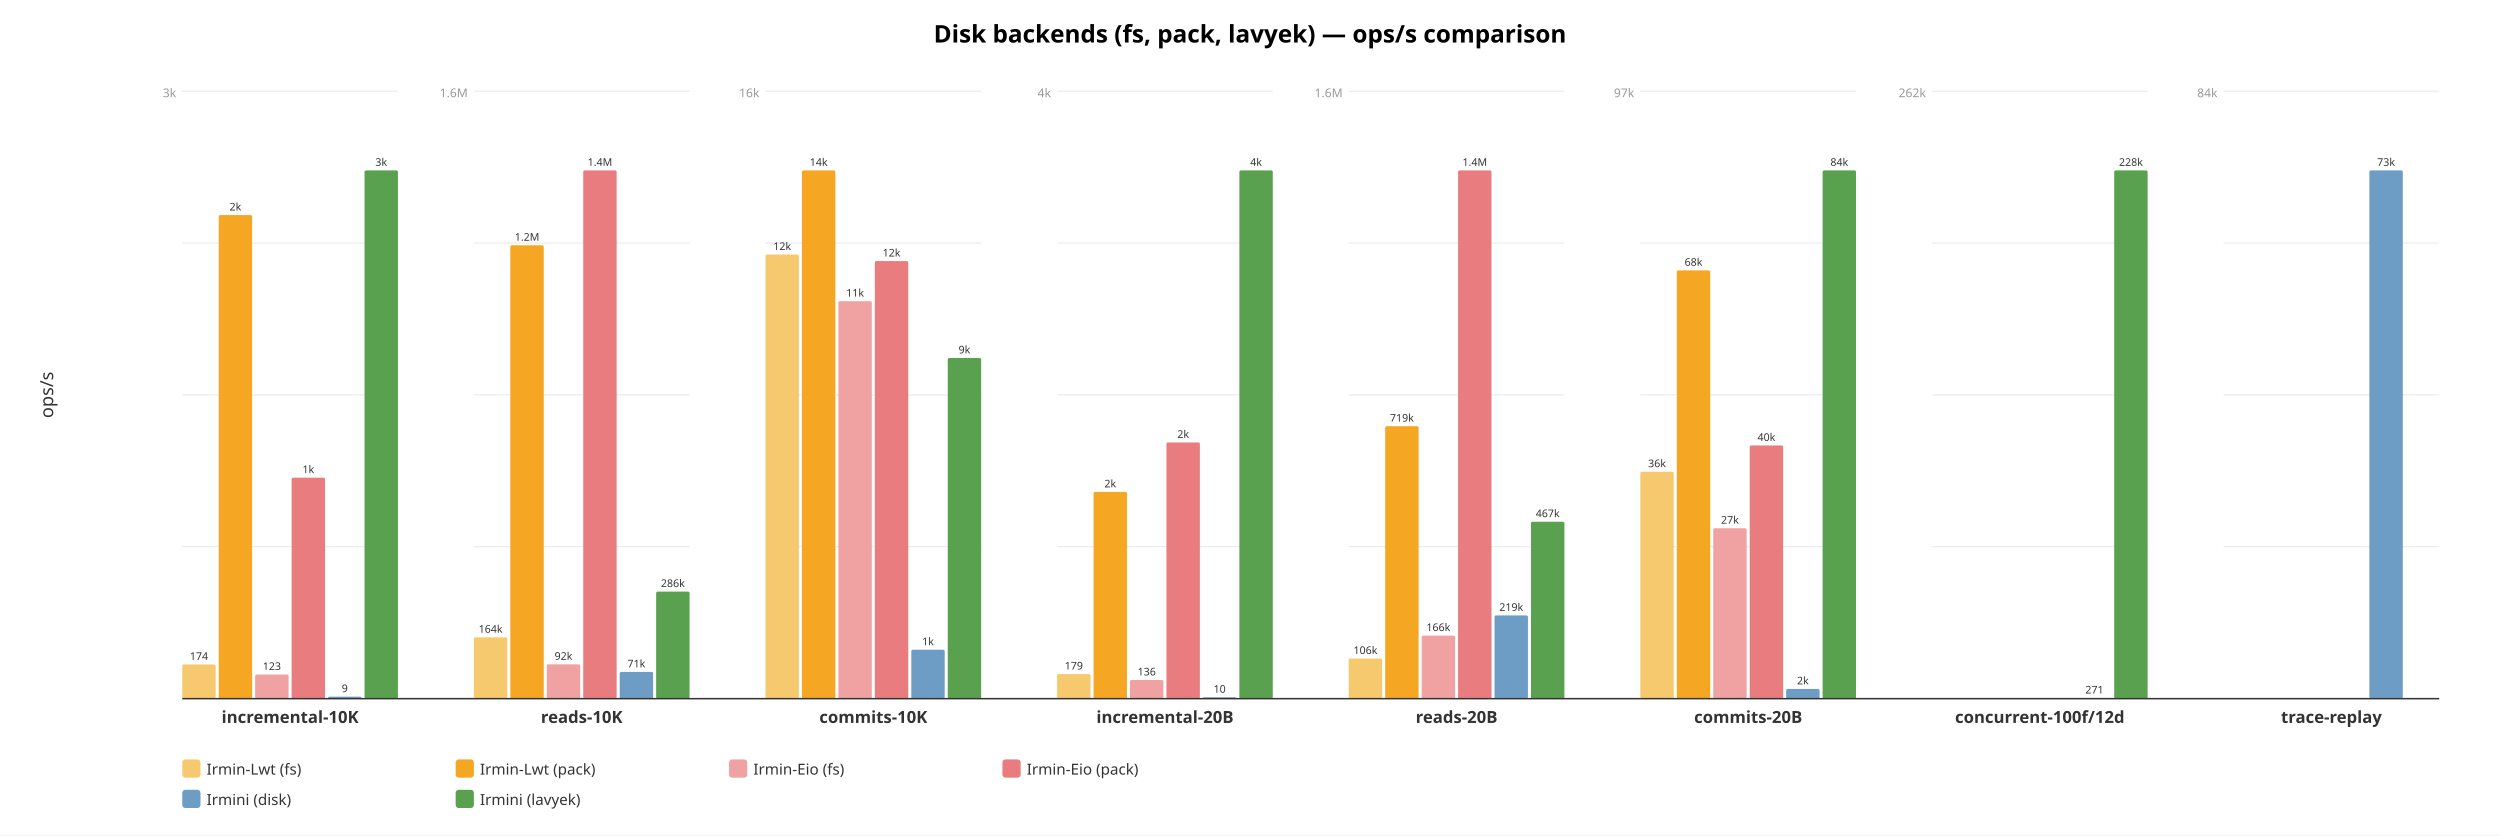
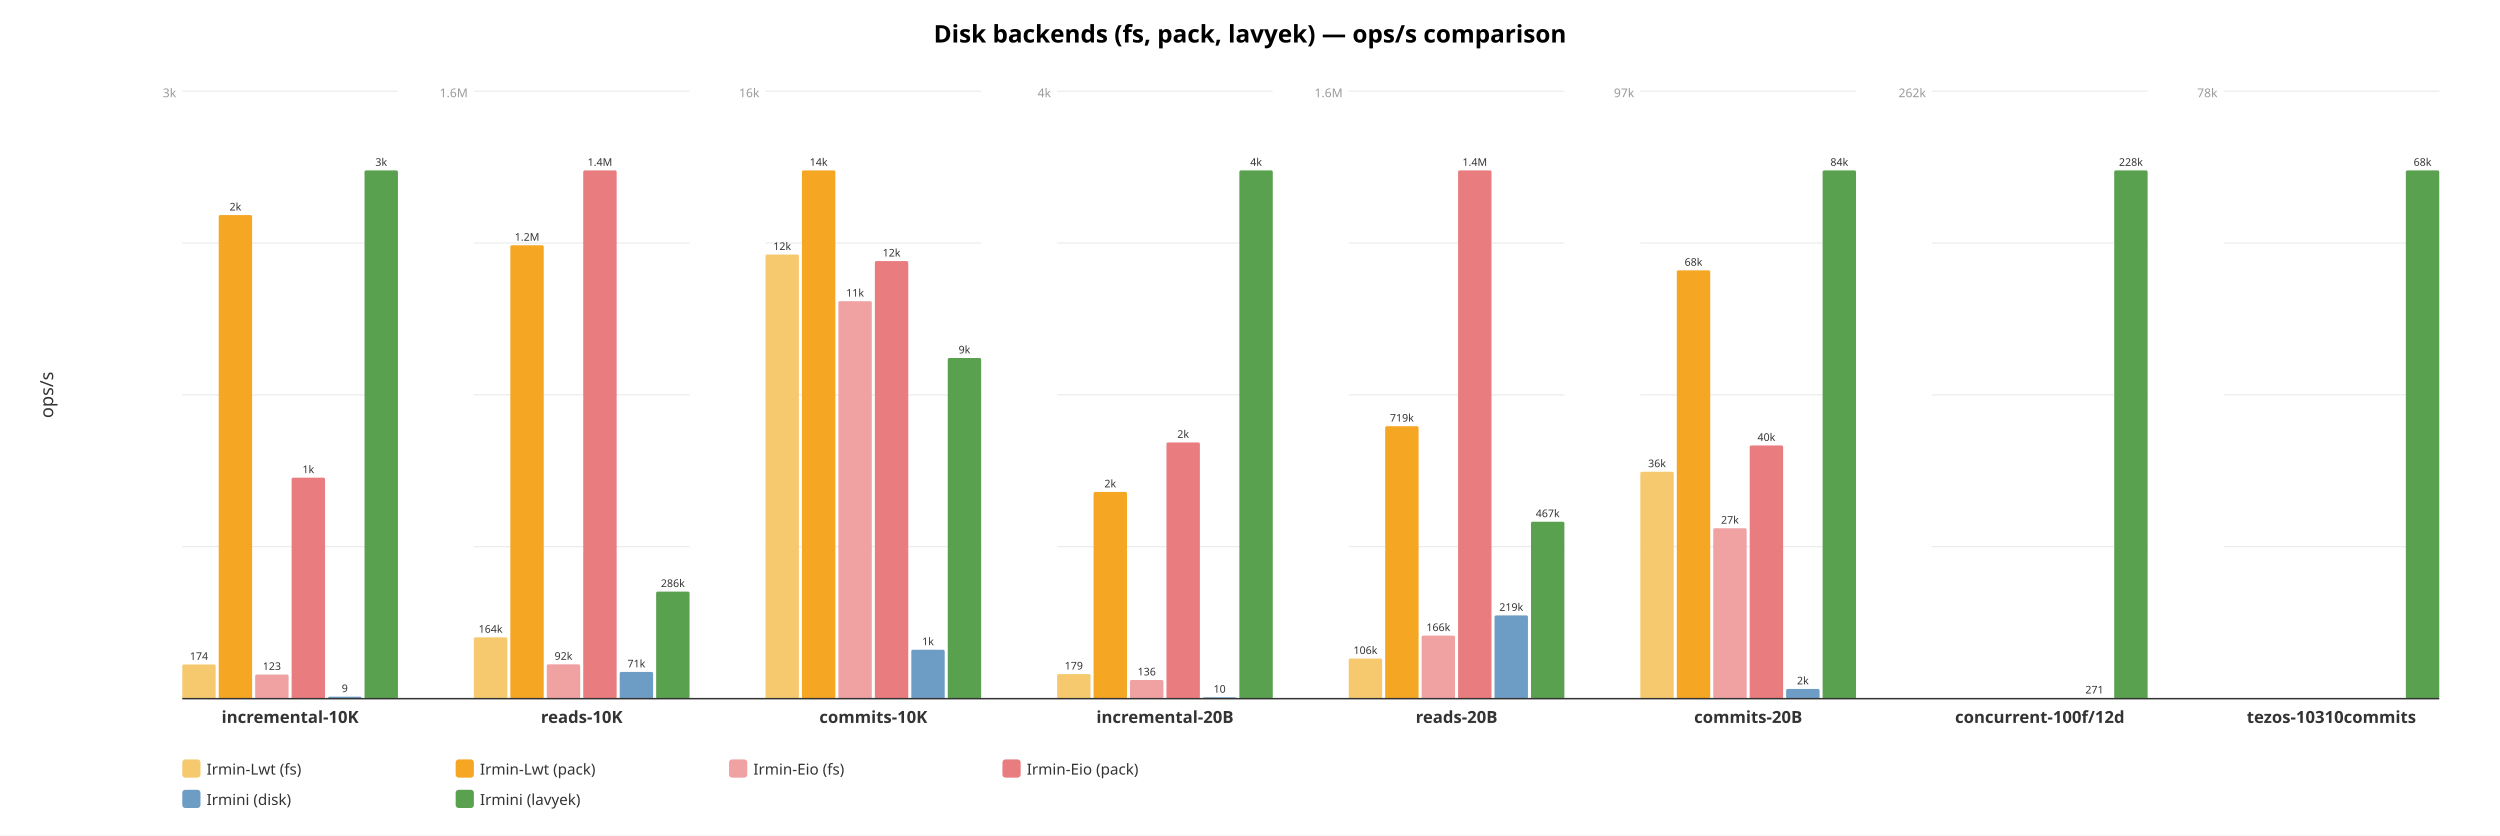
<svg xmlns="http://www.w3.org/2000/svg" width="1646" height="550" font-family="system-ui, sans-serif" font-size="11">
  <rect width="1646" height="550" fill="white" />
  <text x="823.0" y="28" text-anchor="middle" font-size="16" font-weight="bold">Disk backends (fs, pack, lavyek) — ops/s comparison</text>
  <g transform="translate(120,60)">
    <text x="-85" y="200.0" text-anchor="middle" font-size="12" fill="#333" transform="rotate(-90,-85,200.0)">ops/s</text>
    <line x1="0" y1="300.0" x2="142" y2="300.0" stroke="#e0e0e0" stroke-width="0.5" />
    <line x1="0" y1="200.0" x2="142" y2="200.0" stroke="#e0e0e0" stroke-width="0.5" />
    <line x1="0" y1="100.0" x2="142" y2="100.0" stroke="#e0e0e0" stroke-width="0.5" />
    <line x1="0" y1="0.0" x2="142" y2="0.0" stroke="#e0e0e0" stroke-width="0.5" />
    <text x="-4.0" y="4.0" text-anchor="end" font-size="8" fill="#999">3k</text>
    <rect x="0.0" y="377.5" width="22" height="22.5" fill="#f7c96e" rx="1" />
    <text x="11.0" y="374.5" text-anchor="middle" font-size="7" fill="#333">174</text>
    <rect x="24.0" y="81.6" width="22" height="318.4" fill="#f5a623" rx="1" />
    <text x="35.0" y="78.6" text-anchor="middle" font-size="7" fill="#333">2k</text>
    <rect x="48.0" y="384.1" width="22" height="15.9" fill="#f0a1a2" rx="1" />
    <text x="59.0" y="381.1" text-anchor="middle" font-size="7" fill="#333">123</text>
    <rect x="72.0" y="254.5" width="22" height="145.5" fill="#e87c7e" rx="1" />
    <text x="83.0" y="251.5" text-anchor="middle" font-size="7" fill="#333">1k</text>
    <rect x="96.0" y="398.7" width="22" height="1.3" fill="#6d9dc5" rx="1" />
    <text x="107.0" y="395.7" text-anchor="middle" font-size="7" fill="#333">9</text>
    <rect x="120.0" y="52.2" width="22" height="347.8" fill="#59a14f" rx="1" />
    <text x="131.0" y="49.2" text-anchor="middle" font-size="7" fill="#333">3k</text>
    <text x="71.0" y="416" text-anchor="middle" font-size="11" font-weight="bold" fill="#333">incremental-10K</text>
    <line x1="192" y1="300.0" x2="334" y2="300.0" stroke="#e0e0e0" stroke-width="0.5" />
    <line x1="192" y1="200.0" x2="334" y2="200.0" stroke="#e0e0e0" stroke-width="0.5" />
    <line x1="192" y1="100.0" x2="334" y2="100.0" stroke="#e0e0e0" stroke-width="0.5" />
    <line x1="192" y1="0.0" x2="334" y2="0.0" stroke="#e0e0e0" stroke-width="0.5" />
    <text x="188.0" y="4.0" text-anchor="end" font-size="8" fill="#999">1.6M</text>
    <rect x="192.0" y="359.6" width="22" height="40.4" fill="#f7c96e" rx="1" />
    <text x="203.0" y="356.6" text-anchor="middle" font-size="7" fill="#333">164k</text>
    <rect x="216.0" y="101.5" width="22" height="298.5" fill="#f5a623" rx="1" />
    <text x="227.0" y="98.5" text-anchor="middle" font-size="7" fill="#333">1.2M</text>
    <rect x="240.0" y="377.4" width="22" height="22.6" fill="#f0a1a2" rx="1" />
    <text x="251.0" y="374.4" text-anchor="middle" font-size="7" fill="#333">92k</text>
    <rect x="264.0" y="52.2" width="22" height="347.8" fill="#e87c7e" rx="1" />
    <text x="275.0" y="49.2" text-anchor="middle" font-size="7" fill="#333">1.4M</text>
    <rect x="288.0" y="382.4" width="22" height="17.6" fill="#6d9dc5" rx="1" />
    <text x="299.0" y="379.4" text-anchor="middle" font-size="7" fill="#333">71k</text>
    <rect x="312.0" y="329.5" width="22" height="70.5" fill="#59a14f" rx="1" />
    <text x="323.0" y="326.5" text-anchor="middle" font-size="7" fill="#333">286k</text>
    <text x="263.0" y="416" text-anchor="middle" font-size="11" font-weight="bold" fill="#333">reads-10K</text>
    <line x1="384" y1="300.0" x2="526" y2="300.0" stroke="#e0e0e0" stroke-width="0.5" />
    <line x1="384" y1="200.0" x2="526" y2="200.0" stroke="#e0e0e0" stroke-width="0.5" />
    <line x1="384" y1="100.0" x2="526" y2="100.0" stroke="#e0e0e0" stroke-width="0.5" />
    <line x1="384" y1="0.0" x2="526" y2="0.0" stroke="#e0e0e0" stroke-width="0.5" />
    <text x="380.0" y="4.0" text-anchor="end" font-size="8" fill="#999">16k</text>
    <rect x="384.0" y="107.6" width="22" height="292.4" fill="#f7c96e" rx="1" />
    <text x="395.0" y="104.6" text-anchor="middle" font-size="7" fill="#333">12k</text>
    <rect x="408.0" y="52.2" width="22" height="347.8" fill="#f5a623" rx="1" />
    <text x="419.0" y="49.2" text-anchor="middle" font-size="7" fill="#333">14k</text>
    <rect x="432.0" y="138.3" width="22" height="261.7" fill="#f0a1a2" rx="1" />
    <text x="443.0" y="135.3" text-anchor="middle" font-size="7" fill="#333">11k</text>
    <rect x="456.0" y="111.9" width="22" height="288.1" fill="#e87c7e" rx="1" />
    <text x="467.0" y="108.9" text-anchor="middle" font-size="7" fill="#333">12k</text>
    <rect x="480.0" y="367.8" width="22" height="32.2" fill="#6d9dc5" rx="1" />
    <text x="491.0" y="364.8" text-anchor="middle" font-size="7" fill="#333">1k</text>
    <rect x="504.0" y="175.7" width="22" height="224.3" fill="#59a14f" rx="1" />
    <text x="515.0" y="172.7" text-anchor="middle" font-size="7" fill="#333">9k</text>
    <text x="455.0" y="416" text-anchor="middle" font-size="11" font-weight="bold" fill="#333">commits-10K</text>
    <line x1="576" y1="300.0" x2="718" y2="300.0" stroke="#e0e0e0" stroke-width="0.5" />
    <line x1="576" y1="200.0" x2="718" y2="200.0" stroke="#e0e0e0" stroke-width="0.5" />
    <line x1="576" y1="100.0" x2="718" y2="100.0" stroke="#e0e0e0" stroke-width="0.5" />
    <line x1="576" y1="0.0" x2="718" y2="0.0" stroke="#e0e0e0" stroke-width="0.5" />
    <text x="572.0" y="4.0" text-anchor="end" font-size="8" fill="#999">4k</text>
    <rect x="576.0" y="383.8" width="22" height="16.2" fill="#f7c96e" rx="1" />
    <text x="587.0" y="380.8" text-anchor="middle" font-size="7" fill="#333">179</text>
    <rect x="600.0" y="263.9" width="22" height="136.1" fill="#f5a623" rx="1" />
    <text x="611.0" y="260.9" text-anchor="middle" font-size="7" fill="#333">2k</text>
    <rect x="624.0" y="387.7" width="22" height="12.3" fill="#f0a1a2" rx="1" />
    <text x="635.0" y="384.7" text-anchor="middle" font-size="7" fill="#333">136</text>
    <rect x="648.0" y="231.3" width="22" height="168.7" fill="#e87c7e" rx="1" />
    <text x="659.0" y="228.3" text-anchor="middle" font-size="7" fill="#333">2k</text>
    <rect x="672.0" y="399.1" width="22" height="0.9" fill="#6d9dc5" rx="1" />
    <text x="683.0" y="396.1" text-anchor="middle" font-size="7" fill="#333">10</text>
    <rect x="696.0" y="52.2" width="22" height="347.8" fill="#59a14f" rx="1" />
    <text x="707.0" y="49.2" text-anchor="middle" font-size="7" fill="#333">4k</text>
    <text x="647.0" y="416" text-anchor="middle" font-size="11" font-weight="bold" fill="#333">incremental-20B</text>
    <line x1="768" y1="300.0" x2="910" y2="300.0" stroke="#e0e0e0" stroke-width="0.5" />
    <line x1="768" y1="200.0" x2="910" y2="200.0" stroke="#e0e0e0" stroke-width="0.5" />
    <line x1="768" y1="100.0" x2="910" y2="100.0" stroke="#e0e0e0" stroke-width="0.5" />
    <line x1="768" y1="0.0" x2="910" y2="0.0" stroke="#e0e0e0" stroke-width="0.5" />
    <text x="764.0" y="4.0" text-anchor="end" font-size="8" fill="#999">1.6M</text>
    <rect x="768.0" y="373.6" width="22" height="26.4" fill="#f7c96e" rx="1" />
    <text x="779.0" y="370.6" text-anchor="middle" font-size="7" fill="#333">106k</text>
    <rect x="792.0" y="220.6" width="22" height="179.4" fill="#f5a623" rx="1" />
    <text x="803.0" y="217.6" text-anchor="middle" font-size="7" fill="#333">719k</text>
    <rect x="816.0" y="358.5" width="22" height="41.5" fill="#f0a1a2" rx="1" />
    <text x="827.0" y="355.5" text-anchor="middle" font-size="7" fill="#333">166k</text>
    <rect x="840.0" y="52.2" width="22" height="347.8" fill="#e87c7e" rx="1" />
    <text x="851.0" y="49.2" text-anchor="middle" font-size="7" fill="#333">1.4M</text>
    <rect x="864.0" y="345.2" width="22" height="54.8" fill="#6d9dc5" rx="1" />
    <text x="875.0" y="342.2" text-anchor="middle" font-size="7" fill="#333">219k</text>
    <rect x="888.0" y="283.5" width="22" height="116.5" fill="#59a14f" rx="1" />
    <text x="899.0" y="280.5" text-anchor="middle" font-size="7" fill="#333">467k</text>
    <text x="839.0" y="416" text-anchor="middle" font-size="11" font-weight="bold" fill="#333">reads-20B</text>
    <line x1="960" y1="300.0" x2="1102" y2="300.0" stroke="#e0e0e0" stroke-width="0.5" />
    <line x1="960" y1="200.0" x2="1102" y2="200.0" stroke="#e0e0e0" stroke-width="0.5" />
    <line x1="960" y1="100.0" x2="1102" y2="100.0" stroke="#e0e0e0" stroke-width="0.5" />
    <line x1="960" y1="0.0" x2="1102" y2="0.0" stroke="#e0e0e0" stroke-width="0.5" />
    <text x="956.0" y="4.0" text-anchor="end" font-size="8" fill="#999">97k</text>
    <rect x="960.0" y="250.6" width="22" height="149.4" fill="#f7c96e" rx="1" />
    <text x="971.0" y="247.6" text-anchor="middle" font-size="7" fill="#333">36k</text>
    <rect x="984.0" y="118.0" width="22" height="282.0" fill="#f5a623" rx="1" />
    <text x="995.0" y="115.0" text-anchor="middle" font-size="7" fill="#333">68k</text>
    <rect x="1008.0" y="287.8" width="22" height="112.2" fill="#f0a1a2" rx="1" />
    <text x="1019.0" y="284.8" text-anchor="middle" font-size="7" fill="#333">27k</text>
    <rect x="1032.0" y="233.3" width="22" height="166.7" fill="#e87c7e" rx="1" />
    <text x="1043.0" y="230.3" text-anchor="middle" font-size="7" fill="#333">40k</text>
    <rect x="1056.0" y="393.6" width="22" height="6.4" fill="#6d9dc5" rx="1" />
    <text x="1067.0" y="390.6" text-anchor="middle" font-size="7" fill="#333">2k</text>
    <rect x="1080.0" y="52.2" width="22" height="347.8" fill="#59a14f" rx="1" />
    <text x="1091.0" y="49.2" text-anchor="middle" font-size="7" fill="#333">84k</text>
    <text x="1031.0" y="416" text-anchor="middle" font-size="11" font-weight="bold" fill="#333">commits-20B</text>
    <line x1="1152" y1="300.0" x2="1294" y2="300.0" stroke="#e0e0e0" stroke-width="0.5" />
    <line x1="1152" y1="200.0" x2="1294" y2="200.0" stroke="#e0e0e0" stroke-width="0.5" />
    <line x1="1152" y1="100.0" x2="1294" y2="100.0" stroke="#e0e0e0" stroke-width="0.5" />
    <line x1="1152" y1="0.0" x2="1294" y2="0.0" stroke="#e0e0e0" stroke-width="0.5" />
    <text x="1148.0" y="4.0" text-anchor="end" font-size="8" fill="#999">262k</text>
    <rect x="1248.0" y="399.6" width="22" height="0.4" fill="#6d9dc5" rx="1" />
    <text x="1259.0" y="396.6" text-anchor="middle" font-size="7" fill="#333">271</text>
    <rect x="1272.0" y="52.2" width="22" height="347.8" fill="#59a14f" rx="1" />
    <text x="1283.0" y="49.2" text-anchor="middle" font-size="7" fill="#333">228k</text>
    <text x="1223.0" y="416" text-anchor="middle" font-size="11" font-weight="bold" fill="#333">concurrent-100f/12d</text>
    <line x1="1344" y1="300.0" x2="1486" y2="300.0" stroke="#e0e0e0" stroke-width="0.5" />
    <line x1="1344" y1="200.0" x2="1486" y2="200.0" stroke="#e0e0e0" stroke-width="0.5" />
    <line x1="1344" y1="100.0" x2="1486" y2="100.0" stroke="#e0e0e0" stroke-width="0.5" />
    <line x1="1344" y1="0.0" x2="1486" y2="0.0" stroke="#e0e0e0" stroke-width="0.5" />
-     <text x="1340.0" y="4.0" text-anchor="end" font-size="8" fill="#999">84k</text>
-     <rect x="1440.0" y="52.2" width="22" height="347.8" fill="#6d9dc5" rx="1" />
-     <text x="1451.0" y="49.2" text-anchor="middle" font-size="7" fill="#333">73k</text>
-     <text x="1415.0" y="416" text-anchor="middle" font-size="11" font-weight="bold" fill="#333">trace-replay</text>
+     <text x="1340.0" y="4.0" text-anchor="end" font-size="8" fill="#999">78k</text>
+     <rect x="1464.0" y="52.2" width="22" height="347.8" fill="#59a14f" rx="1" />
+     <text x="1475.0" y="49.2" text-anchor="middle" font-size="7" fill="#333">68k</text>
+     <text x="1415.0" y="416" text-anchor="middle" font-size="11" font-weight="bold" fill="#333">tezos-10310commits</text>
    <line x1="0" y1="400" x2="1486" y2="400" stroke="#333" stroke-width="1" />
  </g>
  <g transform="translate(120,500)">
    <rect x="0" y="0" width="12" height="12" fill="#f7c96e" rx="2" />
    <text x="16" y="10" font-size="10" fill="#333">Irmin-Lwt (fs)</text>
    <rect x="180" y="0" width="12" height="12" fill="#f5a623" rx="2" />
    <text x="196" y="10" font-size="10" fill="#333">Irmin-Lwt (pack)</text>
    <rect x="360" y="0" width="12" height="12" fill="#f0a1a2" rx="2" />
    <text x="376" y="10" font-size="10" fill="#333">Irmin-Eio (fs)</text>
    <rect x="540" y="0" width="12" height="12" fill="#e87c7e" rx="2" />
    <text x="556" y="10" font-size="10" fill="#333">Irmin-Eio (pack)</text>
    <rect x="0" y="20" width="12" height="12" fill="#6d9dc5" rx="2" />
    <text x="16" y="30" font-size="10" fill="#333">Irmini (disk)</text>
    <rect x="180" y="20" width="12" height="12" fill="#59a14f" rx="2" />
    <text x="196" y="30" font-size="10" fill="#333">Irmini (lavyek)</text>
  </g>
</svg>
